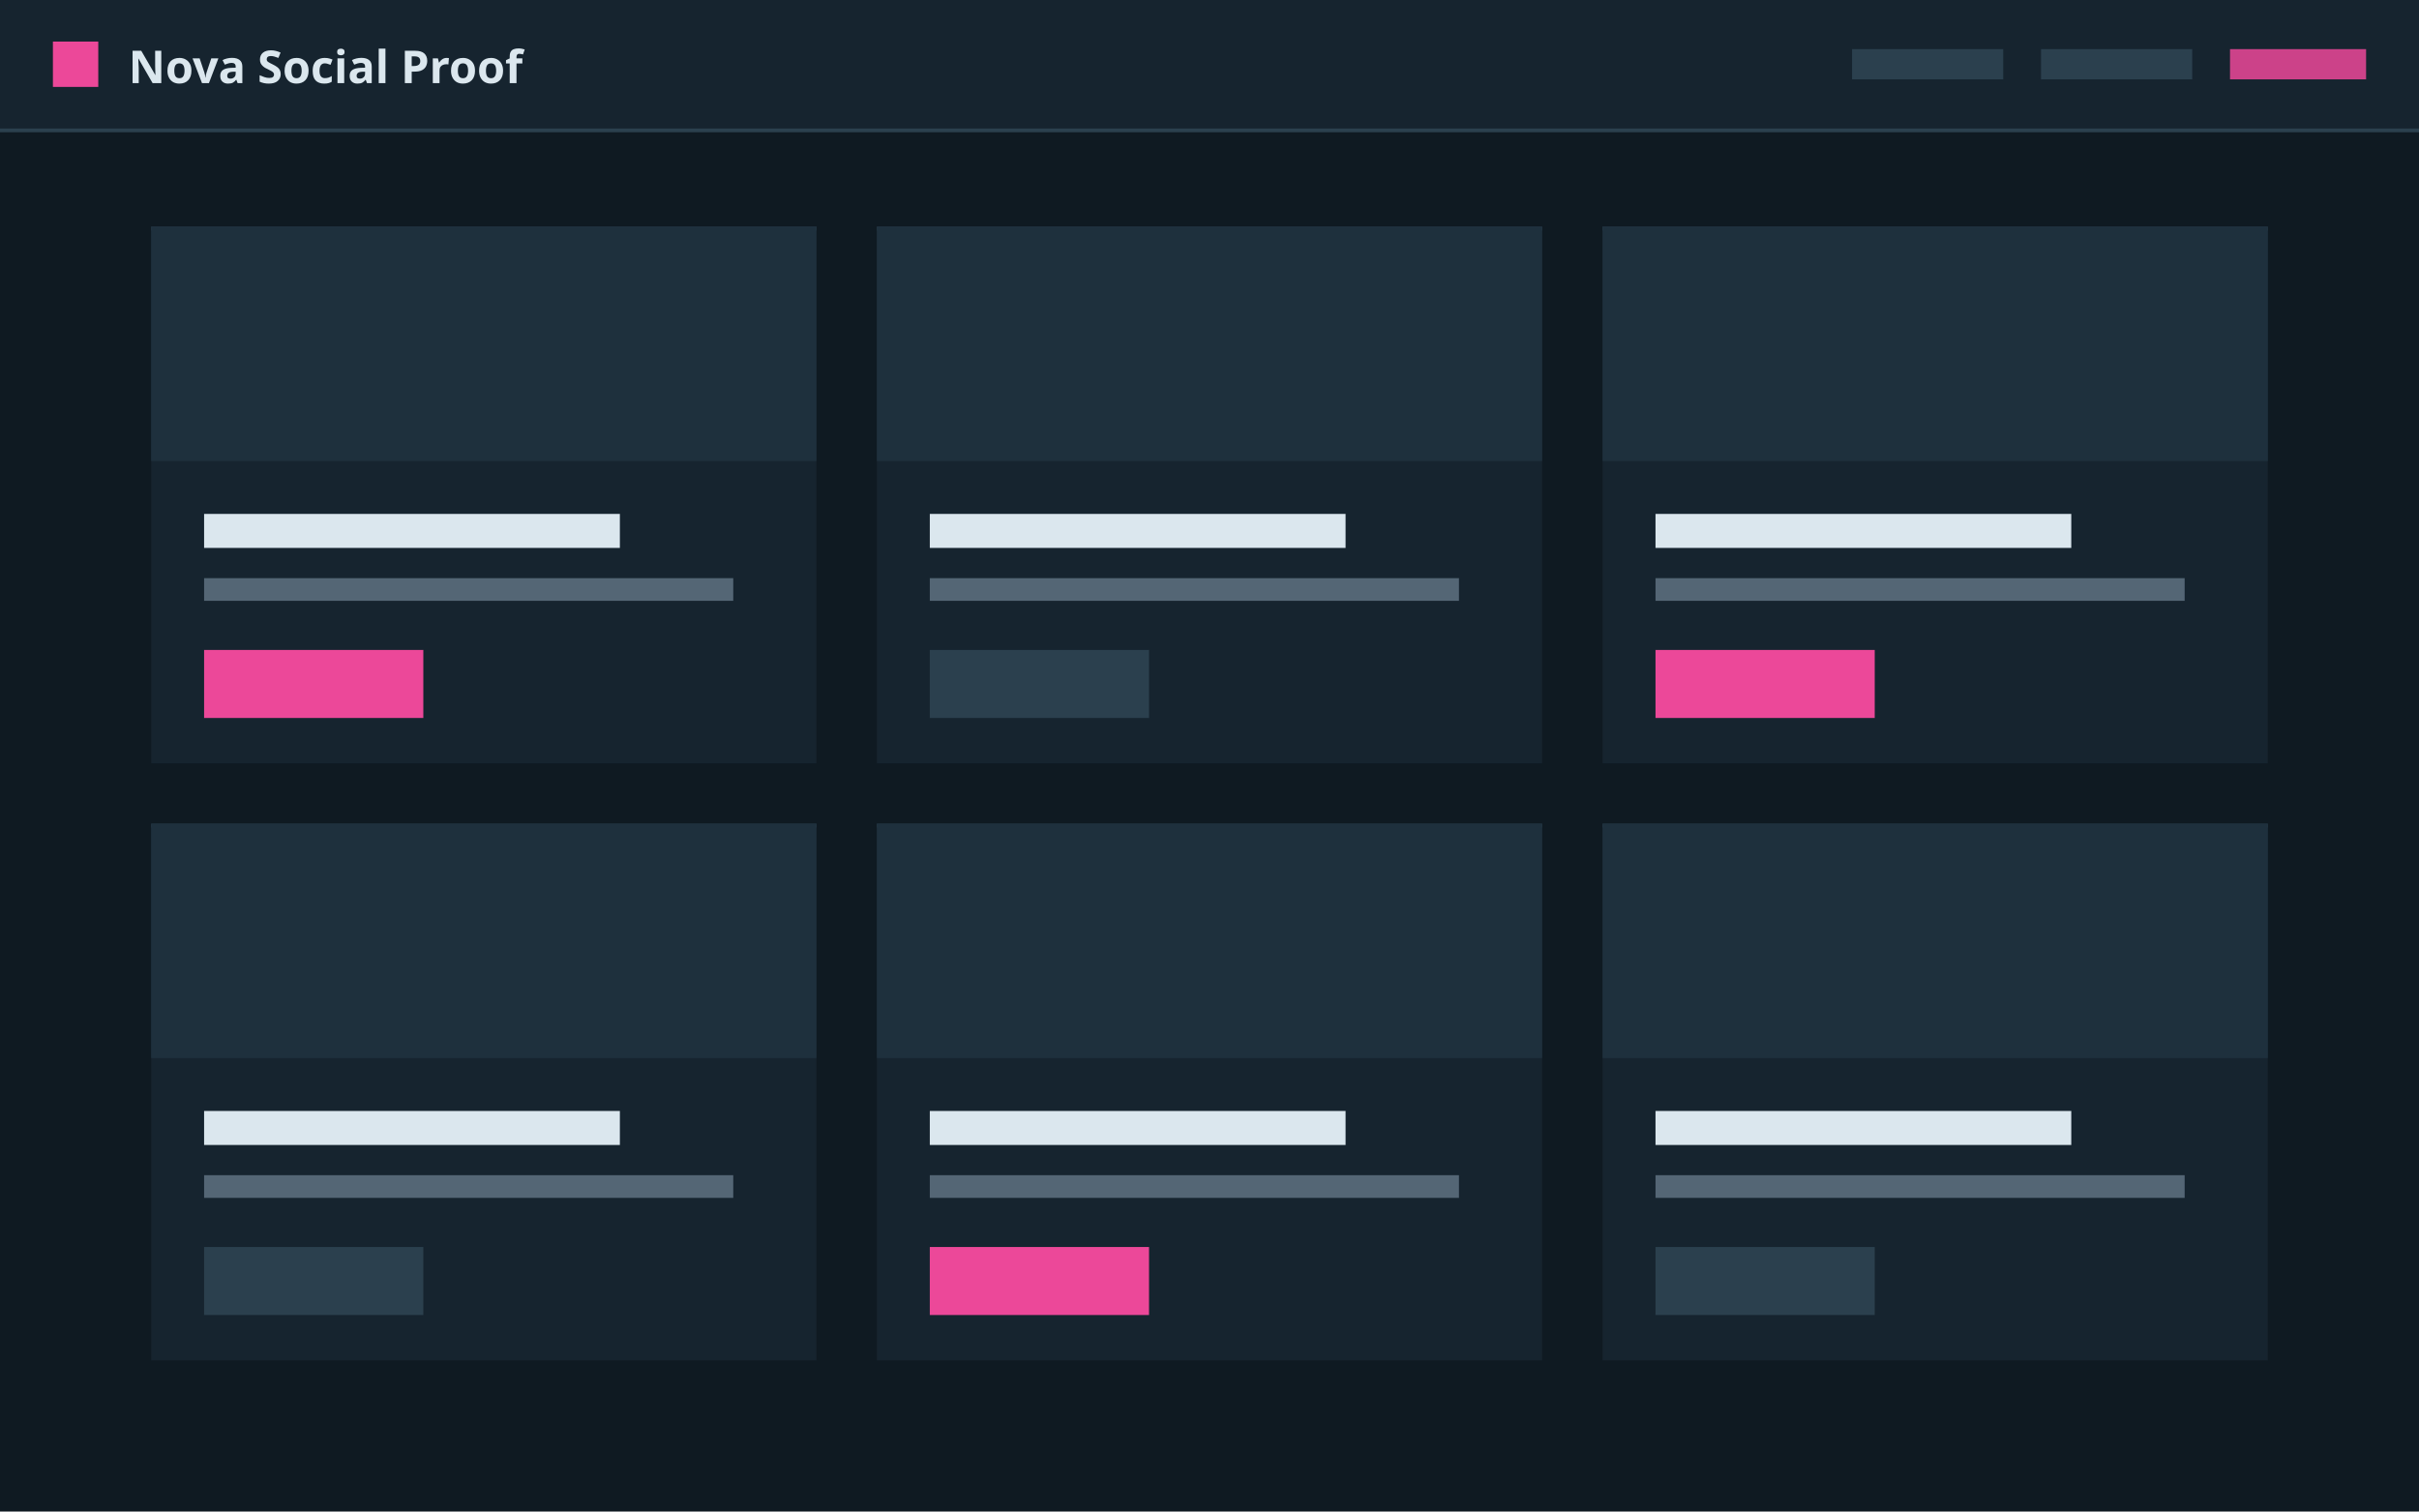
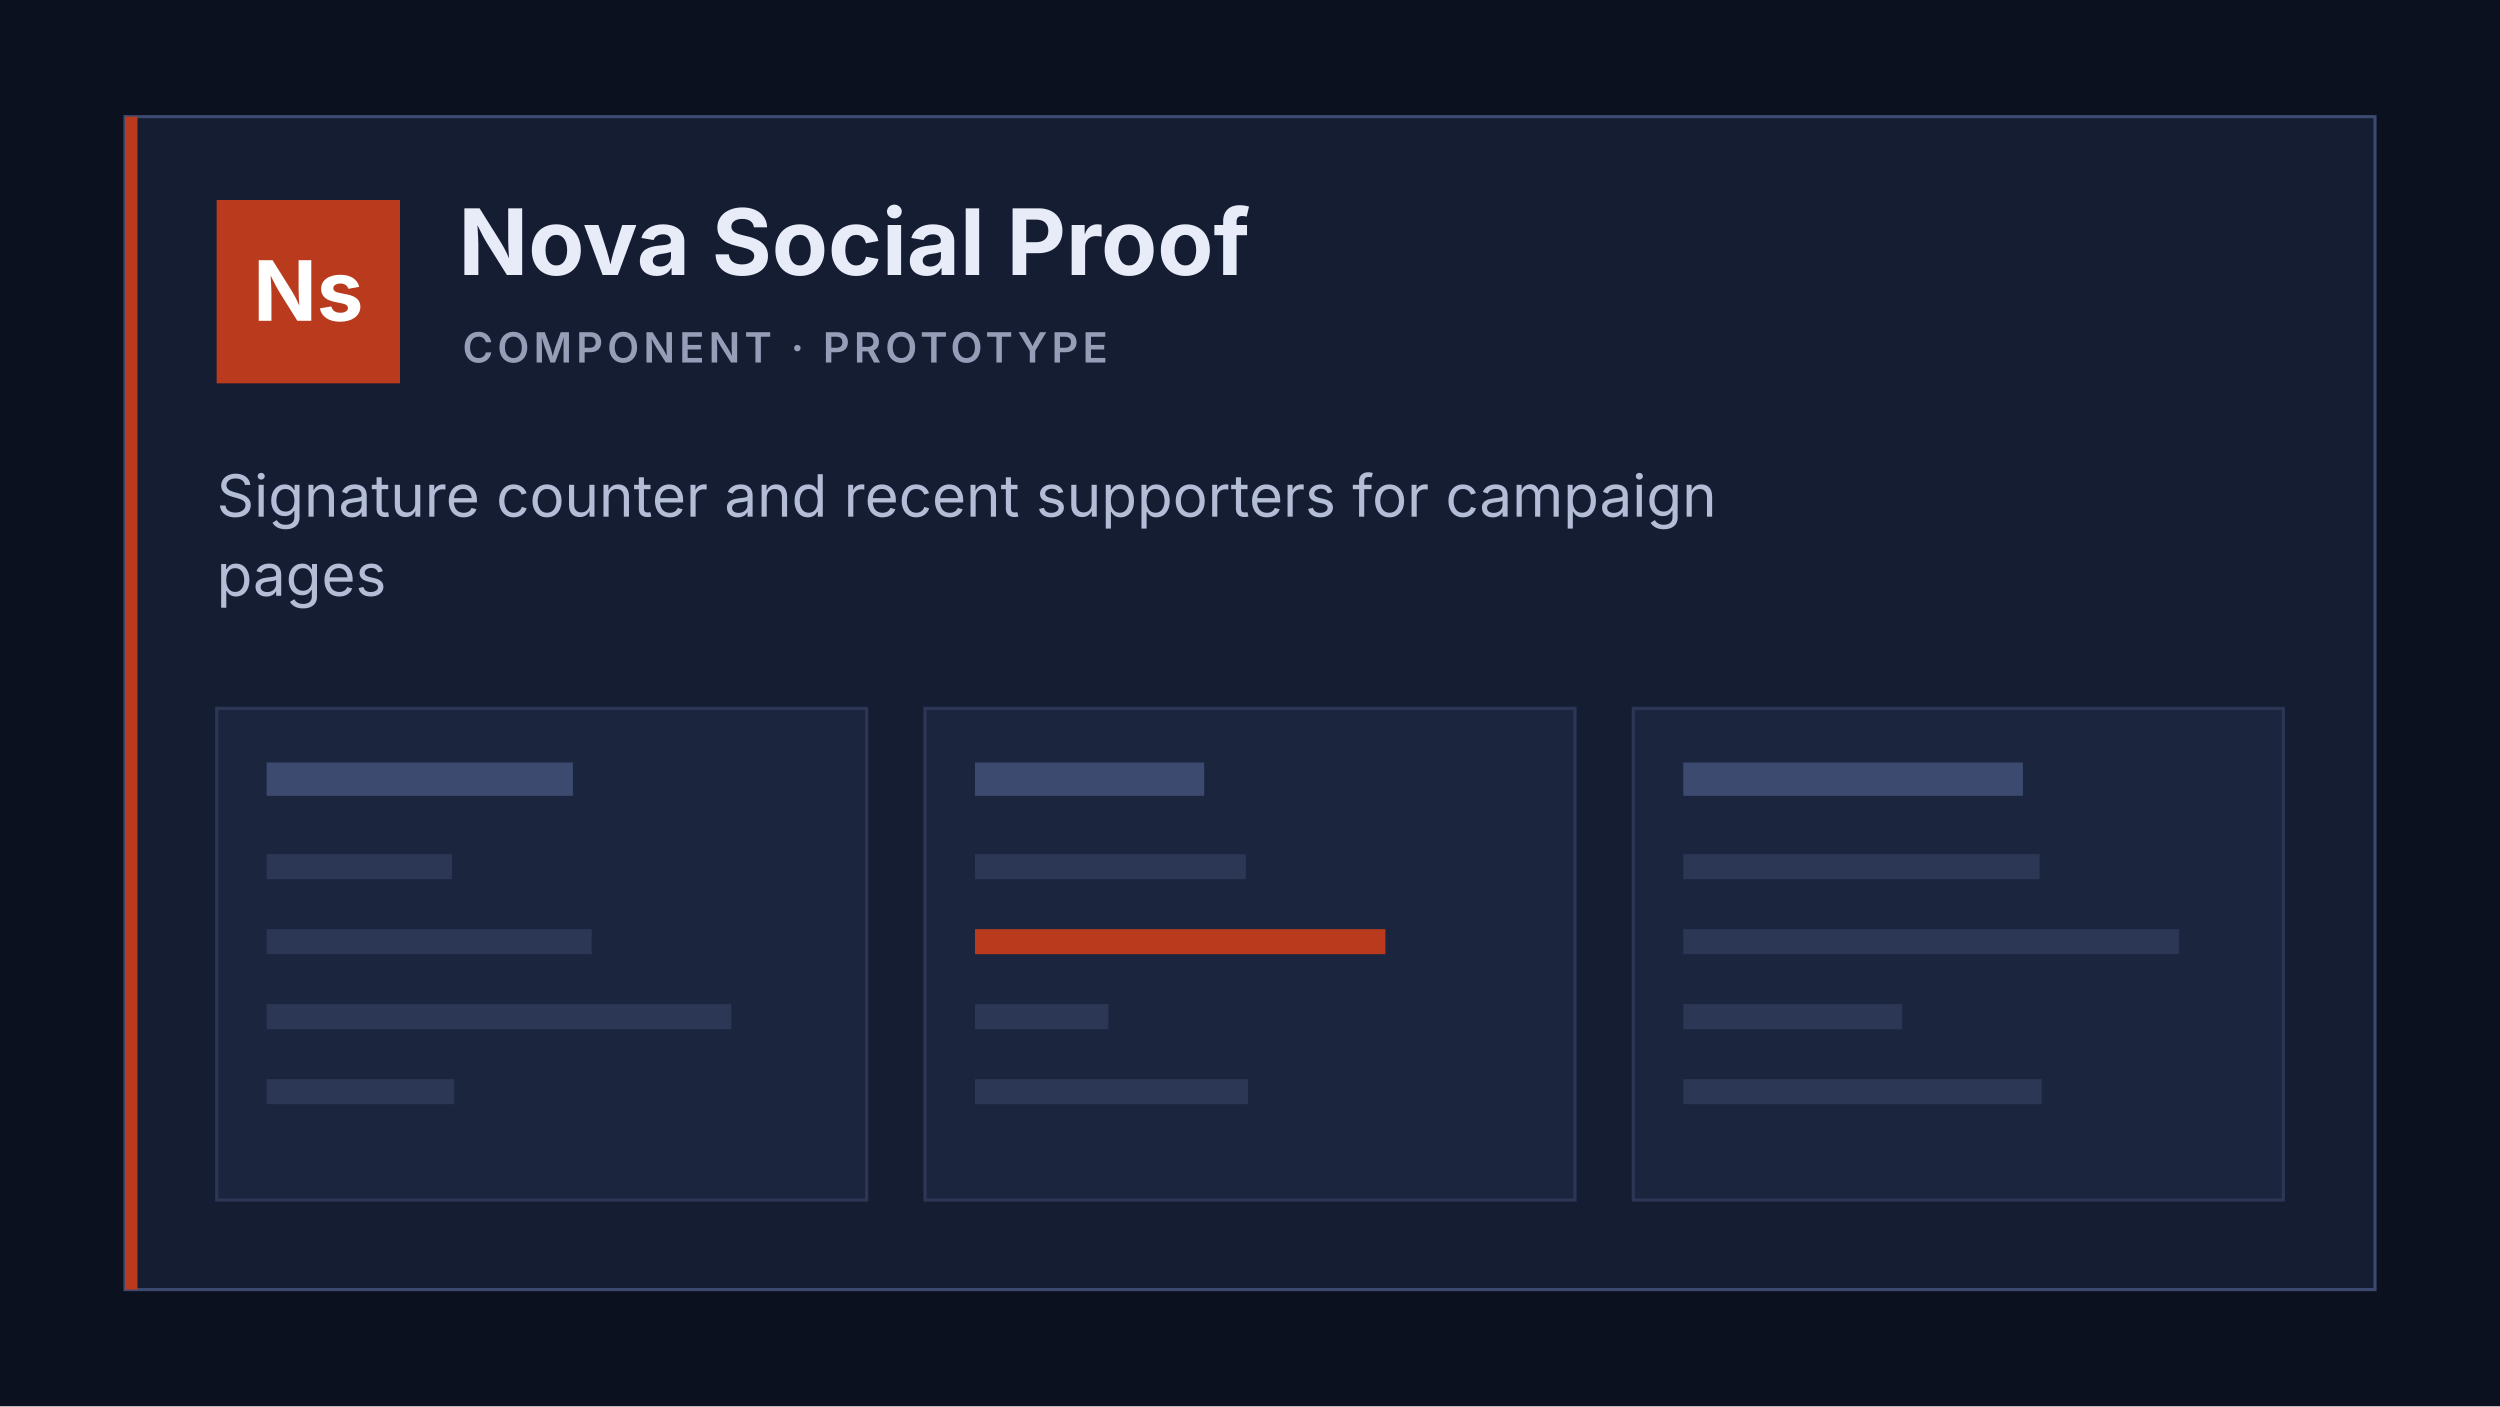
- <svg xmlns="http://www.w3.org/2000/svg" viewBox="0 0 640 400" width="640" height="400" role="img" aria-label="Placeholder preview: Nova Social Proof">
-   <rect x="0" y="0" width="640" height="400" fill="#0f1a22" />
-   <rect x="0" y="0" width="640" height="34" fill="#16242f" />
-   <rect x="0" y="34" width="640" height="1" fill="#2b404e" />
-   <rect x="14" y="11" width="12" height="12" fill="#ec4899" />
-   <text x="34" y="22" font-family="system-ui,sans-serif" font-size="12" font-weight="600" fill="#dbe7ee">Nova Social Proof</text>
-   <rect x="490" y="13" width="40" height="8" fill="#2b404e" />
-   <rect x="540" y="13" width="40" height="8" fill="#2b404e" />
-   <rect x="590" y="13" width="36" height="8" fill="#ec4899" opacity="0.85" />
-   <rect x="40" y="60" width="176" height="142" fill="#16242f" />
-   <rect x="40" y="60" width="176" height="1" fill="#2b404e" />
-   <rect x="40" y="60" width="176" height="62" fill="#1e303d" />
-   <rect x="54" y="136" width="110" height="9" fill="#dbe7ee" />
-   <rect x="54" y="153" width="140" height="6" fill="#7d92a4" opacity="0.6" />
-   <rect x="54" y="172" width="58" height="18" fill="#ec4899" />
-   <rect x="232" y="60" width="176" height="142" fill="#16242f" />
-   <rect x="232" y="60" width="176" height="1" fill="#2b404e" />
-   <rect x="232" y="60" width="176" height="62" fill="#1e303d" />
-   <rect x="246" y="136" width="110" height="9" fill="#dbe7ee" />
-   <rect x="246" y="153" width="140" height="6" fill="#7d92a4" opacity="0.6" />
-   <rect x="246" y="172" width="58" height="18" fill="#2b404e" />
-   <rect x="424" y="60" width="176" height="142" fill="#16242f" />
-   <rect x="424" y="60" width="176" height="1" fill="#2b404e" />
-   <rect x="424" y="60" width="176" height="62" fill="#1e303d" />
-   <rect x="438" y="136" width="110" height="9" fill="#dbe7ee" />
-   <rect x="438" y="153" width="140" height="6" fill="#7d92a4" opacity="0.6" />
-   <rect x="438" y="172" width="58" height="18" fill="#ec4899" />
-   <rect x="40" y="218" width="176" height="142" fill="#16242f" />
-   <rect x="40" y="218" width="176" height="1" fill="#2b404e" />
-   <rect x="40" y="218" width="176" height="62" fill="#1e303d" />
-   <rect x="54" y="294" width="110" height="9" fill="#dbe7ee" />
-   <rect x="54" y="311" width="140" height="6" fill="#7d92a4" opacity="0.6" />
-   <rect x="54" y="330" width="58" height="18" fill="#2b404e" />
-   <rect x="232" y="218" width="176" height="142" fill="#16242f" />
-   <rect x="232" y="218" width="176" height="1" fill="#2b404e" />
-   <rect x="232" y="218" width="176" height="62" fill="#1e303d" />
-   <rect x="246" y="294" width="110" height="9" fill="#dbe7ee" />
-   <rect x="246" y="311" width="140" height="6" fill="#7d92a4" opacity="0.6" />
-   <rect x="246" y="330" width="58" height="18" fill="#ec4899" />
-   <rect x="424" y="218" width="176" height="142" fill="#16242f" />
-   <rect x="424" y="218" width="176" height="1" fill="#2b404e" />
-   <rect x="424" y="218" width="176" height="62" fill="#1e303d" />
-   <rect x="438" y="294" width="110" height="9" fill="#dbe7ee" />
-   <rect x="438" y="311" width="140" height="6" fill="#7d92a4" opacity="0.6" />
-   <rect x="438" y="330" width="58" height="18" fill="#2b404e" />
+ <svg xmlns="http://www.w3.org/2000/svg" width="1200" height="675" viewBox="0 0 1200 675" role="img" aria-label="Nova Social Proof: Signature counter and recent supporters for campaign pages" font-family="Atkinson Hyperlegible Next, Inter, -apple-system, Segoe UI, system-ui, sans-serif">
+   <rect width="1200" height="675" fill="#0c1120" />
+   <rect x="60" y="56" width="1080" height="563" fill="#151d33" stroke="#3d4a70" stroke-width="1.5" />
+   <rect x="60" y="56" width="6" height="563" fill="#b93a1c" />
+   <rect x="104" y="96" width="88" height="88" fill="#b93a1c" />
+   <text x="148" y="154" text-anchor="middle" font-size="40" font-weight="700" fill="#ffffff">Ns</text>
+   <text x="220" y="132" font-size="44" font-weight="700" fill="#e8ecf8">Nova Social Proof</text>
+   <text x="222" y="174" font-size="20" font-weight="600" letter-spacing="2" fill="#959eb6">COMPONENT · PROTOTYPE</text>
+   <text x="104" y="248" font-size="28" fill="#b4bdd6">Signature counter and recent supporters for campaign</text>
+   <text x="104" y="286" font-size="28" fill="#b4bdd6">pages</text>
+   <rect x="104" y="340" width="312" height="236" fill="#1b253e" stroke="#2c3756" stroke-width="1.5" />
+   <rect x="128" y="366" width="147" height="16" fill="#3d4a70" />
+   <rect x="128" y="410" width="89" height="12" fill="#2c3756" />
+   <rect x="128" y="446" width="156" height="12" fill="#2c3756" />
+   <rect x="128" y="482" width="223" height="12" fill="#2c3756" />
+   <rect x="128" y="518" width="90" height="12" fill="#2c3756" />
+   <rect x="444" y="340" width="312" height="236" fill="#1b253e" stroke="#2c3756" stroke-width="1.5" />
+   <rect x="468" y="366" width="110" height="16" fill="#3d4a70" />
+   <rect x="468" y="410" width="130" height="12" fill="#2c3756" />
+   <rect x="468" y="446" width="197" height="12" fill="#b93a1c" />
+   <rect x="468" y="482" width="64" height="12" fill="#2c3756" />
+   <rect x="468" y="518" width="131" height="12" fill="#2c3756" />
+   <rect x="784" y="340" width="312" height="236" fill="#1b253e" stroke="#2c3756" stroke-width="1.5" />
+   <rect x="808" y="366" width="163" height="16" fill="#3d4a70" />
+   <rect x="808" y="410" width="171" height="12" fill="#2c3756" />
+   <rect x="808" y="446" width="238" height="12" fill="#2c3756" />
+   <rect x="808" y="482" width="105" height="12" fill="#2c3756" />
+   <rect x="808" y="518" width="172" height="12" fill="#2c3756" />
</svg>
